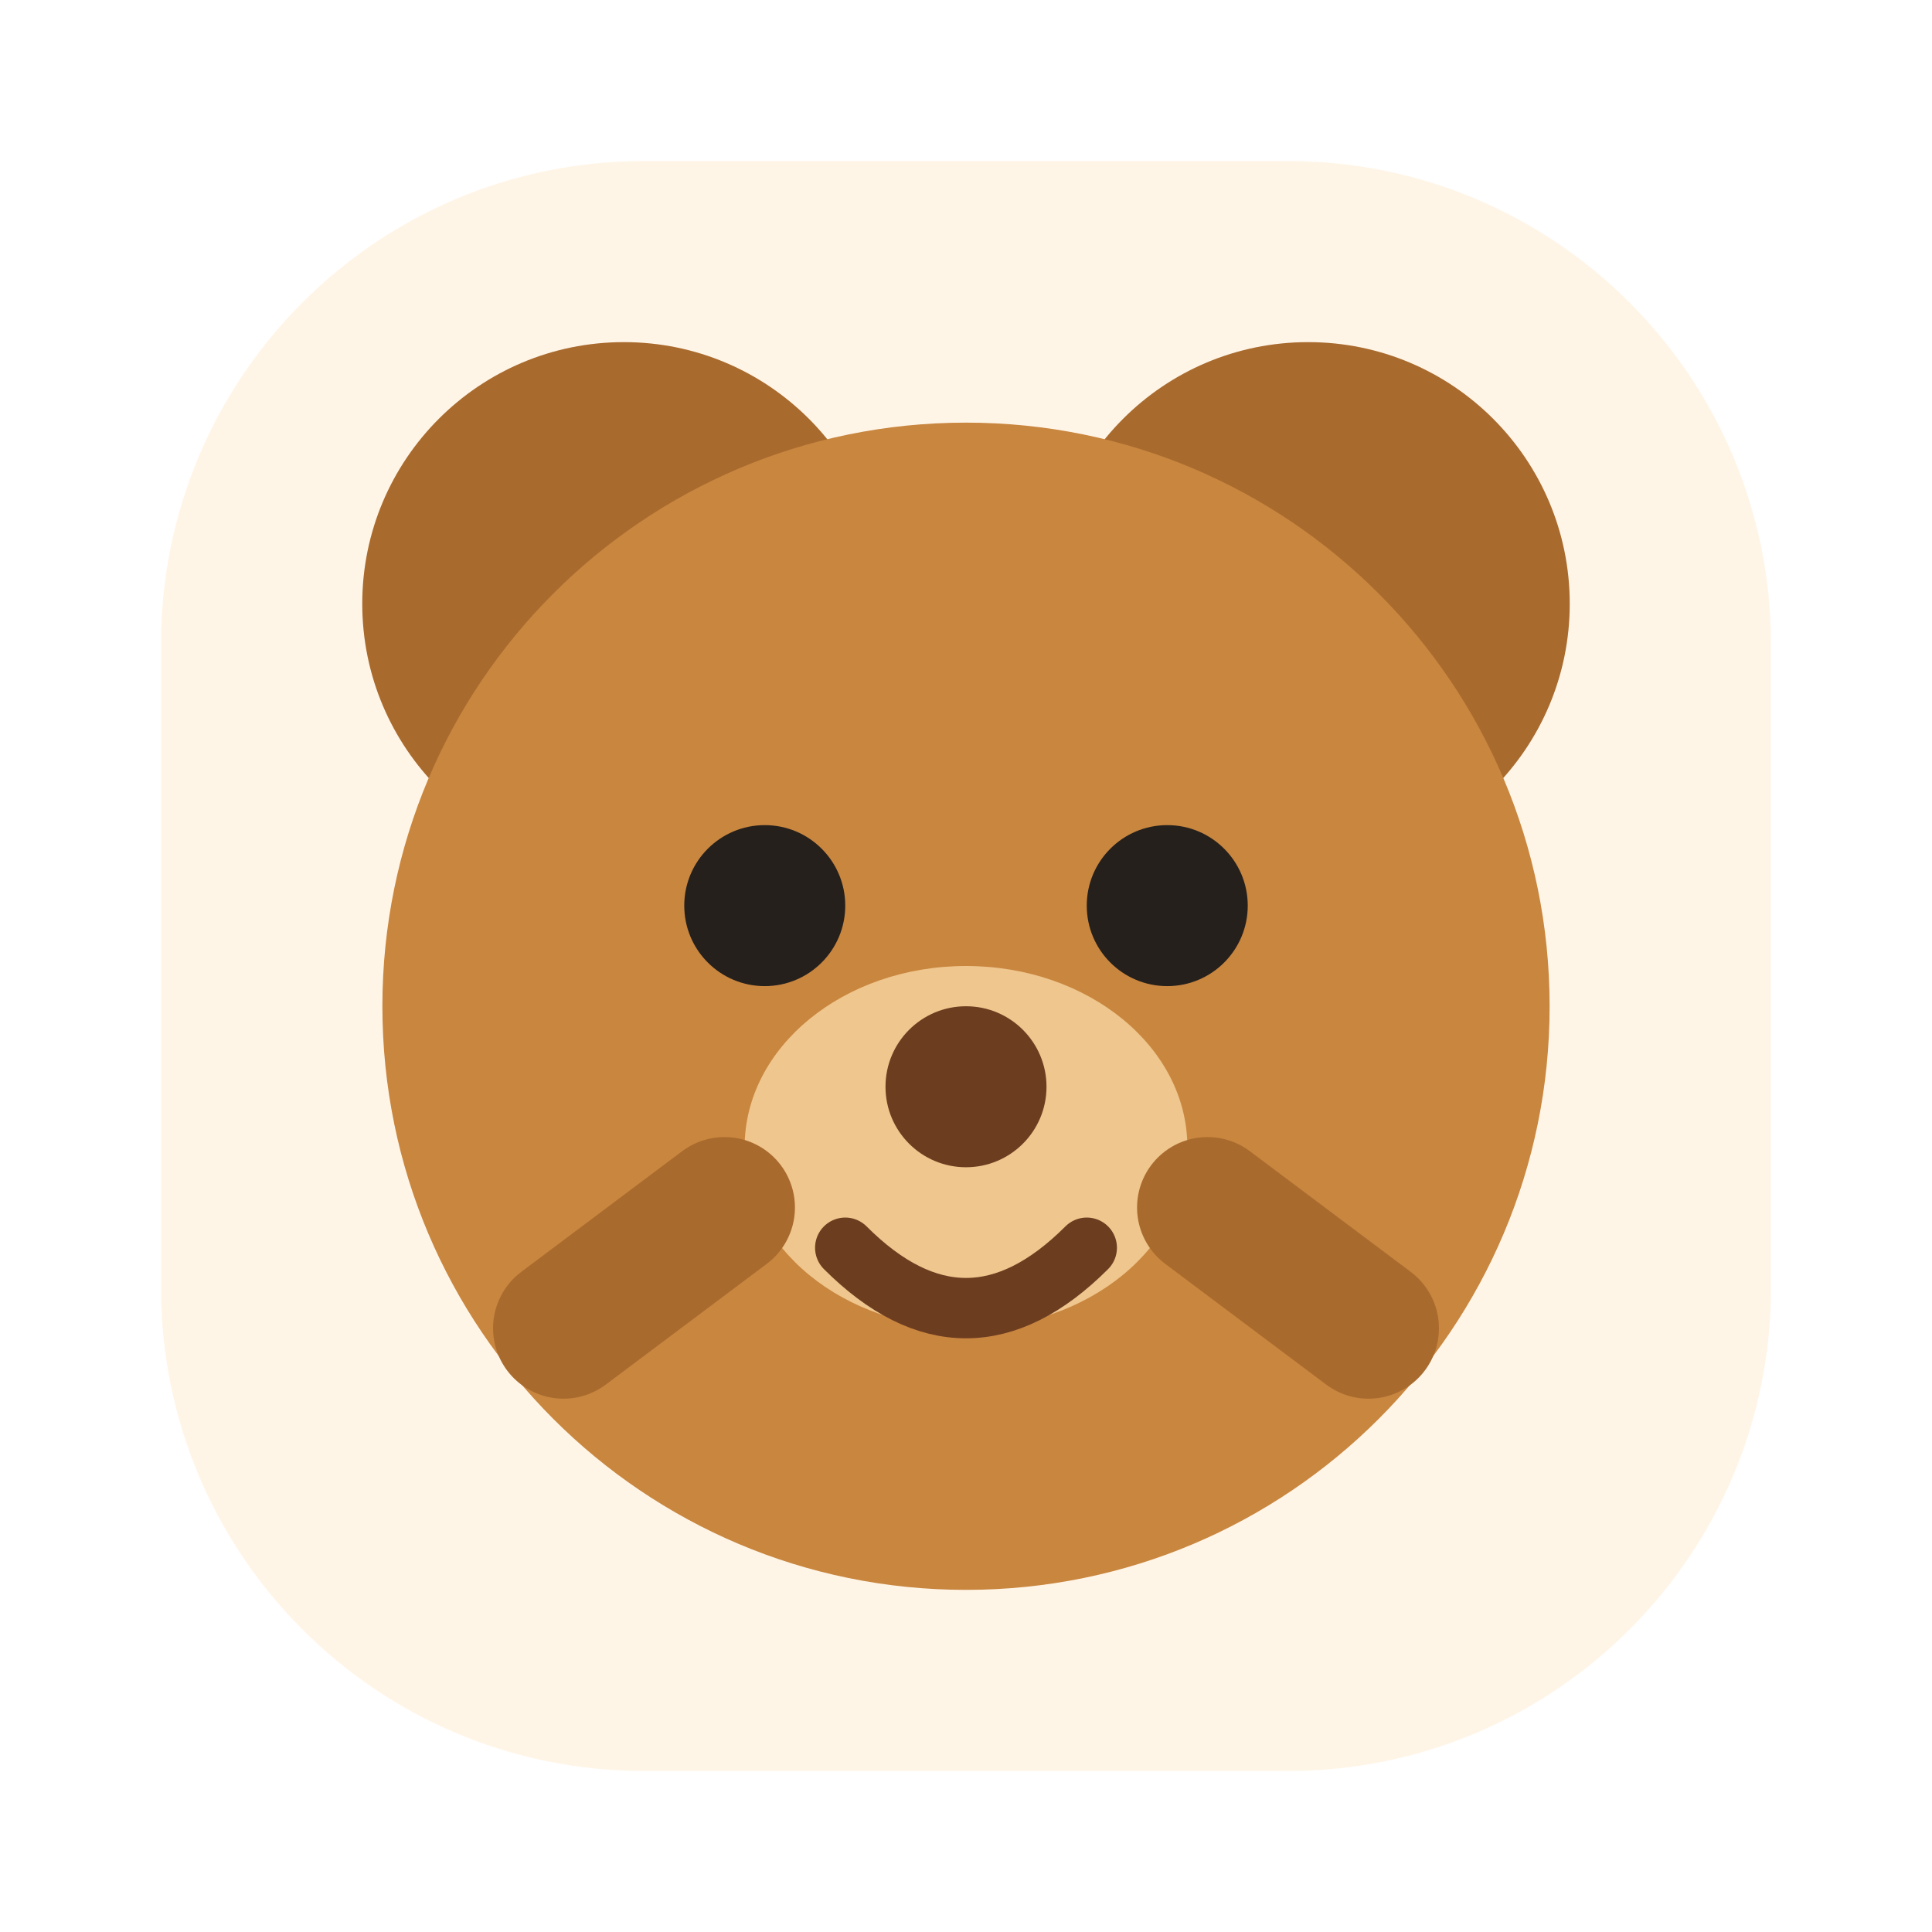
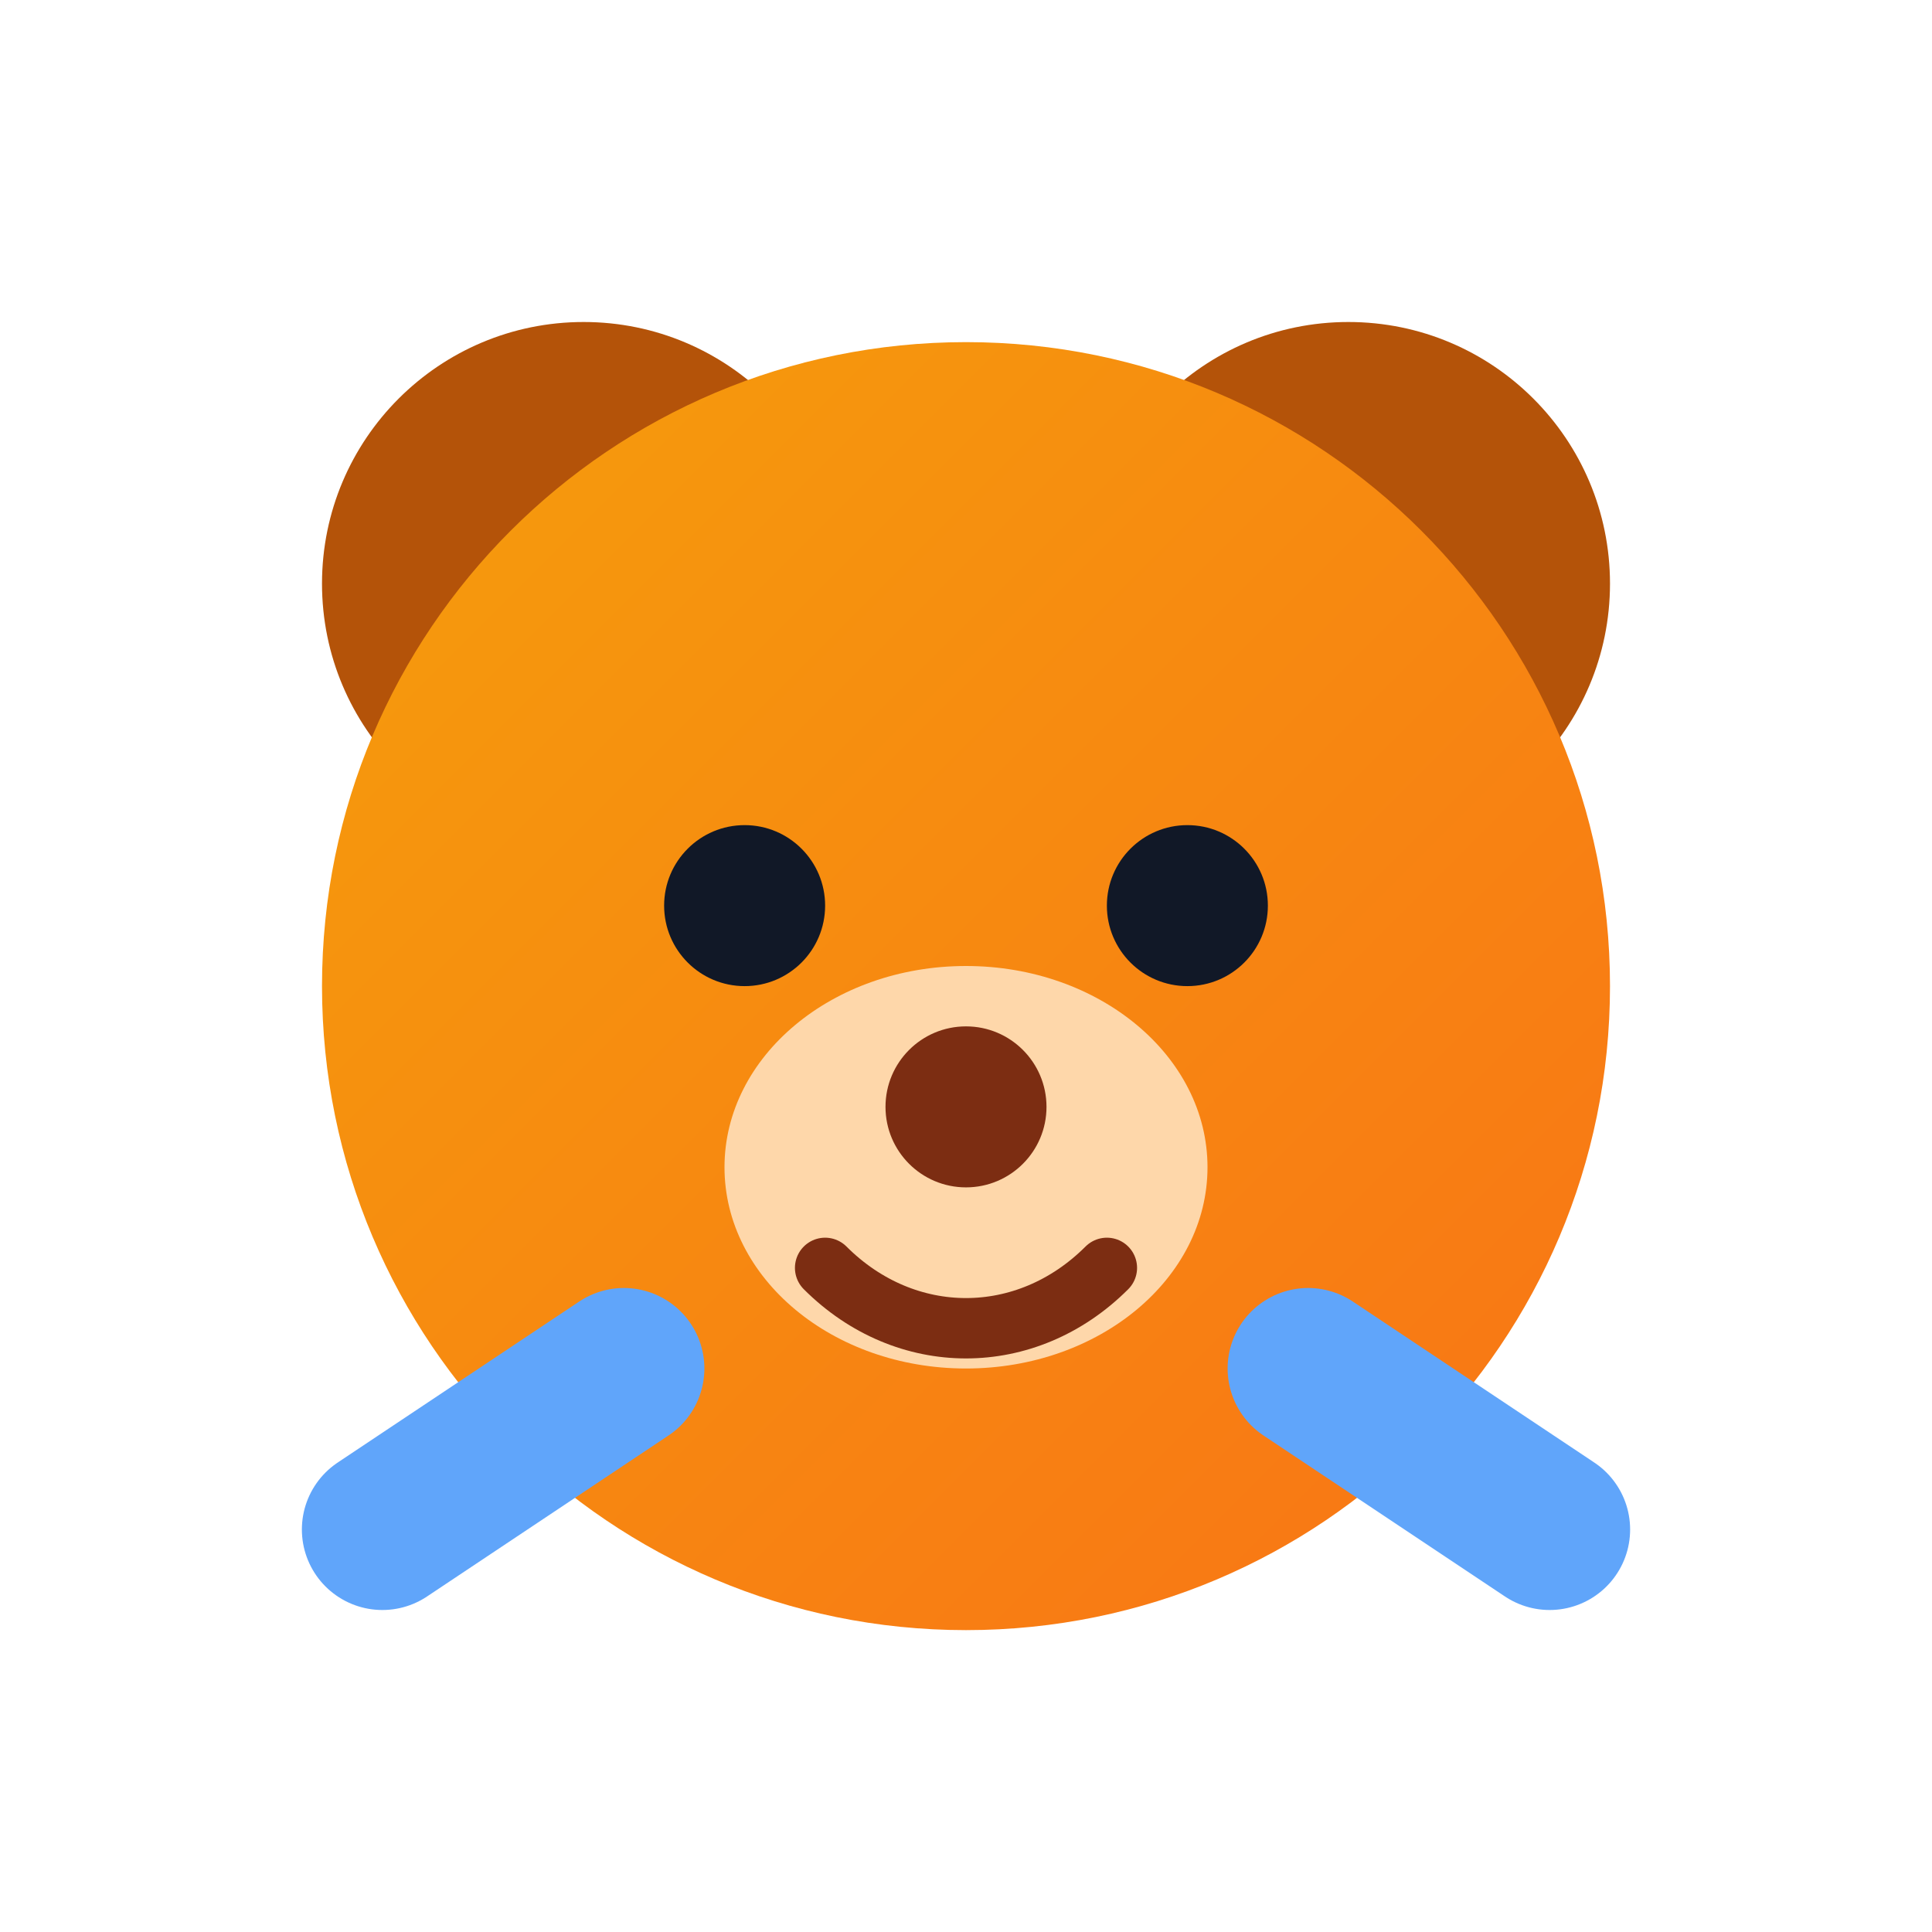
<svg xmlns="http://www.w3.org/2000/svg" viewBox="0 0 96 96">
-   <rect x="8" y="8" width="80" height="80" rx="24" fill="#fff5e7" />
-   <circle cx="31" cy="30" r="13" fill="#a96a2d" />
-   <circle cx="65" cy="30" r="13" fill="#a96a2d" />
-   <circle cx="48" cy="50" r="29" fill="#c9863f" />
-   <circle cx="38" cy="45" r="4" fill="#25201c" />
-   <circle cx="58" cy="45" r="4" fill="#25201c" />
-   <ellipse cx="48" cy="57" rx="11" ry="9" fill="#efc68d" />
-   <circle cx="48" cy="54" r="4" fill="#6d3d20" />
-   <path d="M42 62c4 4 8 4 12 0" fill="none" stroke="#6d3d20" stroke-width="3" stroke-linecap="round" />
-   <path d="M28 66l8-6M68 66l-8-6" stroke="#a96a2d" stroke-width="7" stroke-linecap="round" />
+   <defs>
+     <linearGradient id="g" x1="0" y1="0" x2="1" y2="1">
+       <stop stop-color="#F59E0B" />
+       <stop offset="1" stop-color="#F97316" />
+     </linearGradient>
+   </defs>
+   <circle cx="29" cy="29" r="13" fill="#B45309" />
+   <circle cx="67" cy="29" r="13" fill="#B45309" />
+   <circle cx="48" cy="49" r="32" fill="url(#g)" />
+   <circle cx="37" cy="45" r="4" fill="#111827" />
+   <circle cx="59" cy="45" r="4" fill="#111827" />
+   <ellipse cx="48" cy="58" rx="12" ry="10" fill="#FED7AA" />
+   <circle cx="48" cy="55" r="4" fill="#7C2D12" />
+   <path d="M41 63c4 4 10 4 14 0" fill="none" stroke="#7C2D12" stroke-width="3" stroke-linecap="round" />
+   <path d="M19 76l12-8M77 76l-12-8" stroke="#60A5FA" stroke-width="8" stroke-linecap="round" />
</svg>
